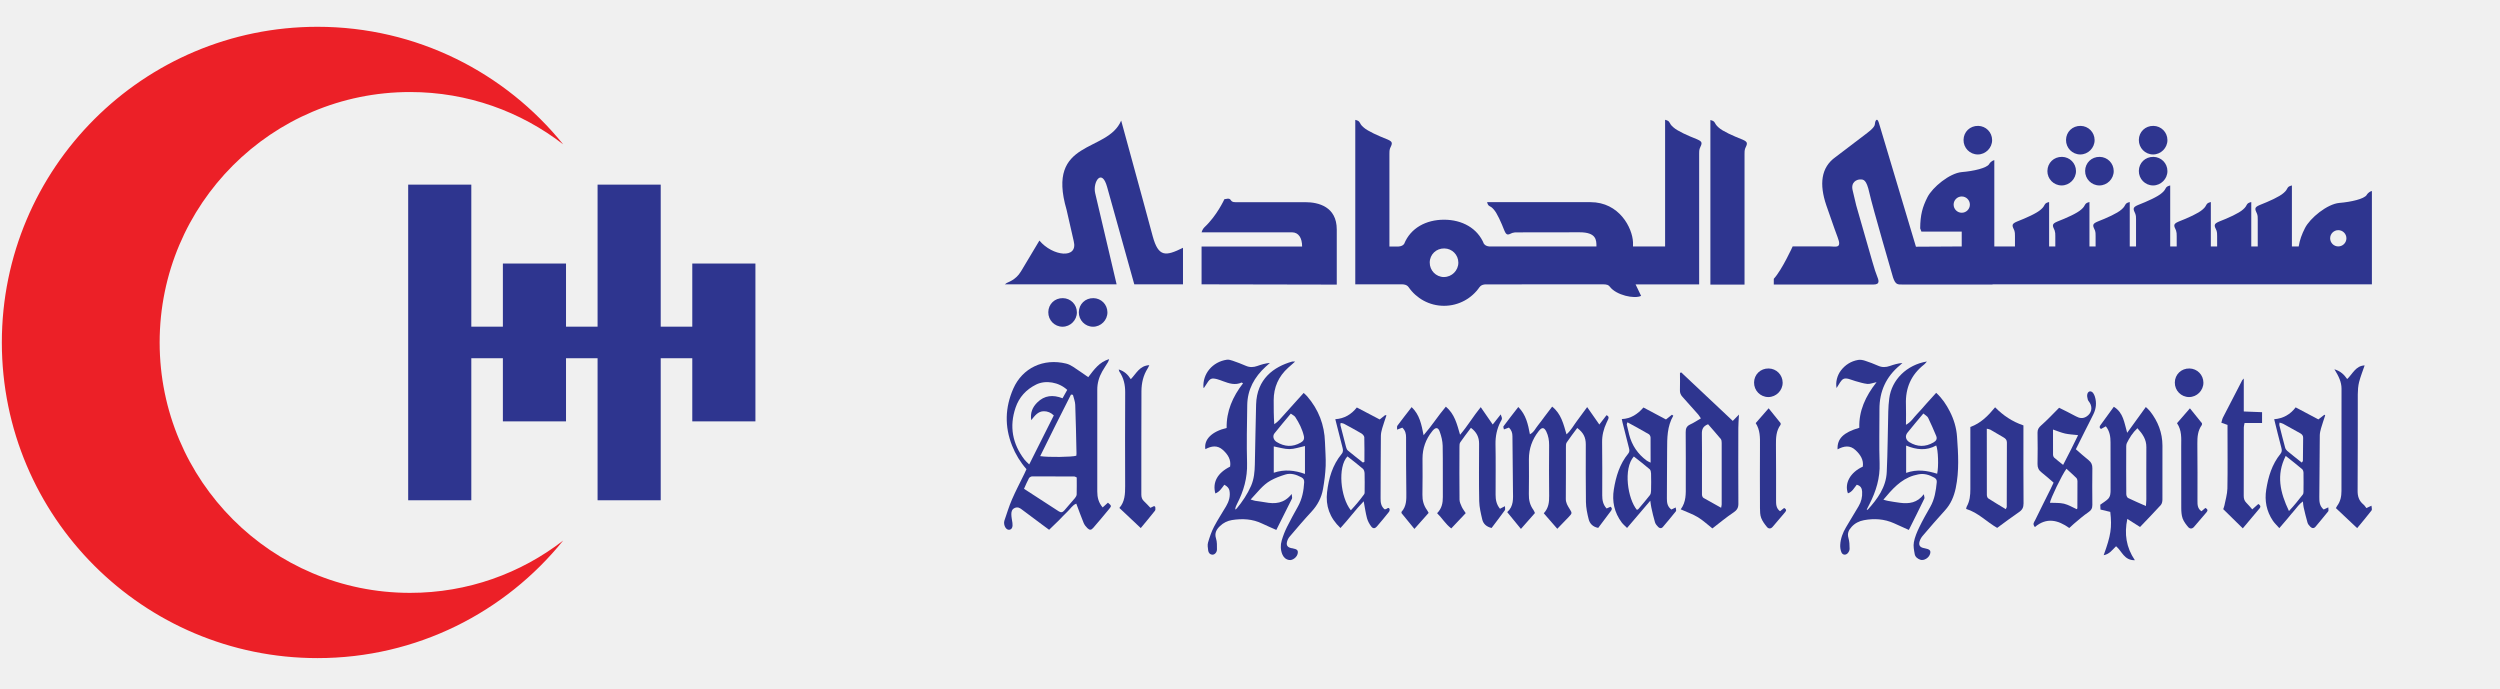
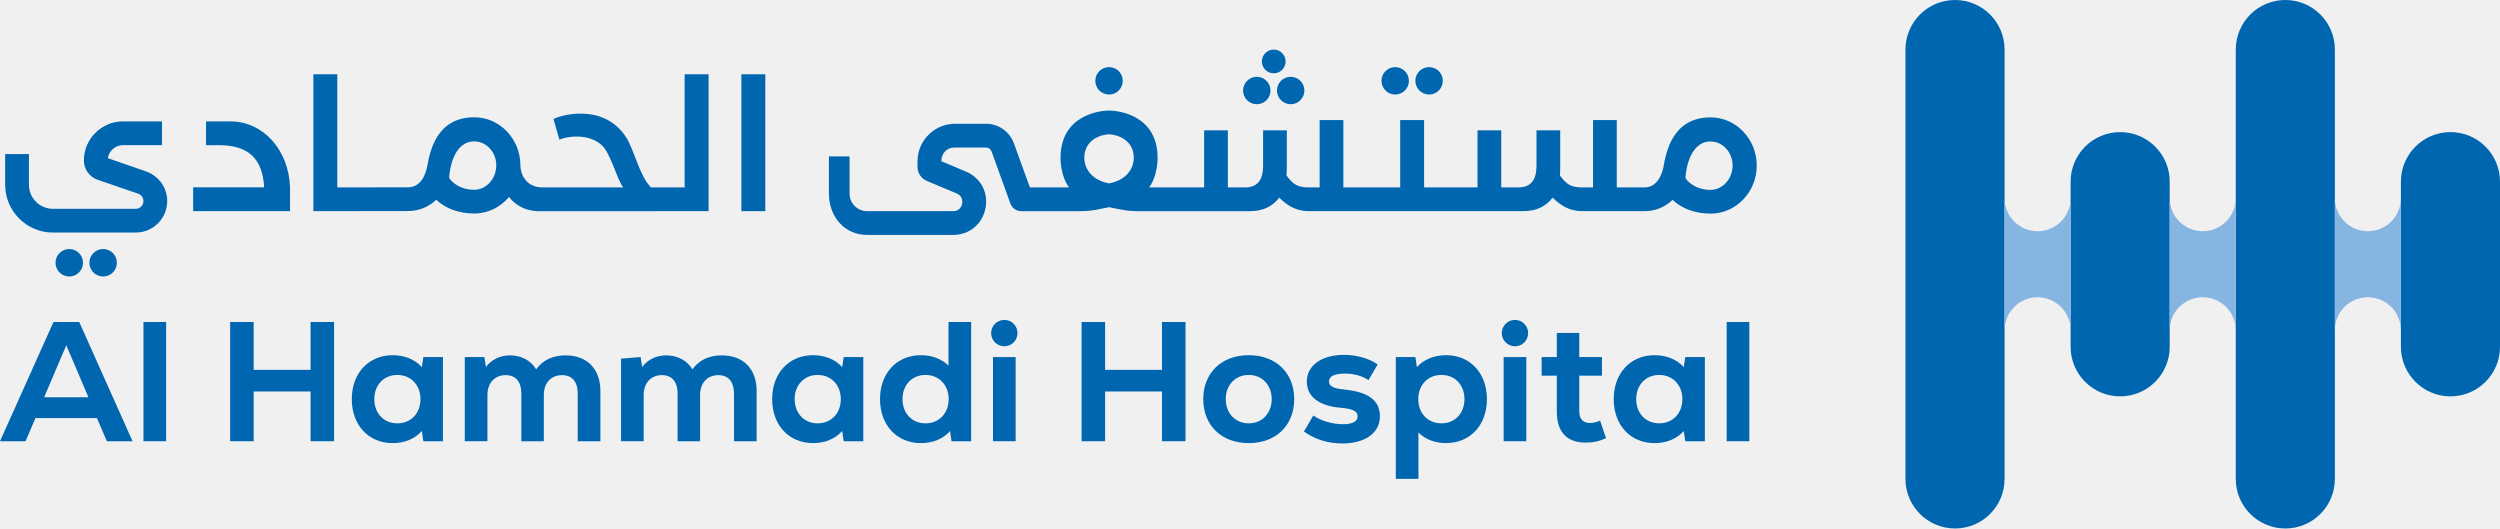
- <svg xmlns="http://www.w3.org/2000/svg" width="396" height="109" viewBox="0 0 396 109" fill="none">
-   <g clip-path="url(#clip0_913_5062)">
-     <path fill-rule="evenodd" clip-rule="evenodd" d="M306.692 62.222C307.656 63.107 308.309 64.108 308.856 65.183C309.495 66.43 309.894 67.755 309.991 69.15C310.186 71.875 310.357 74.604 309.787 77.315C309.509 78.627 309.018 79.827 308.082 80.846C306.868 82.167 305.7 83.539 304.532 84.901C304.324 85.151 304.148 85.467 304.055 85.777C303.893 86.379 304.124 86.695 304.755 86.824C304.782 86.829 304.815 86.834 304.843 86.838C305.663 86.996 305.867 87.195 305.737 87.696C305.566 88.363 304.75 88.863 304.171 88.659C303.726 88.502 303.369 88.205 303.29 87.77C303.179 87.144 303.04 86.481 303.161 85.874C303.309 85.073 303.643 84.29 303.999 83.548C304.532 82.436 305.139 81.361 305.756 80.29C306.446 79.076 306.65 77.751 306.78 76.402C306.817 76.05 306.687 75.818 306.381 75.647C305.593 75.216 304.769 74.952 303.856 75.142C303.61 75.193 303.364 75.248 303.128 75.318C301.038 75.953 299.717 77.501 298.327 79.15C298.638 79.234 298.832 79.303 299.032 79.336C299.68 79.447 300.329 79.567 300.987 79.646C302.382 79.817 303.693 79.678 304.736 78.284C304.783 78.631 304.884 78.844 304.815 78.979C304.027 80.615 303.207 82.237 302.359 83.942C301.539 83.571 300.779 83.228 300.014 82.885C298.475 82.195 296.872 82.093 295.236 82.399C294.481 82.538 293.809 82.885 293.294 83.455C292.84 83.951 292.576 84.484 292.794 85.212C292.956 85.763 292.975 86.361 292.979 86.94C292.979 87.177 292.836 87.469 292.66 87.649C292.317 87.987 291.849 87.909 291.673 87.464C291.529 87.107 291.469 86.685 291.492 86.305C291.547 85.309 291.895 84.387 292.405 83.525C293.067 82.413 293.73 81.296 294.402 80.184C294.828 79.475 295.009 78.719 294.963 77.894C294.935 77.352 294.745 76.949 294.11 76.782C293.702 77.269 293.41 77.913 292.711 78.145C292.131 76.555 293.081 74.822 295.069 73.914C295.222 72.843 294.699 72.032 293.92 71.305C293.026 70.457 292.057 70.651 291.07 71.18C290.991 69.479 291.992 68.501 294.513 67.76C294.434 65.104 295.473 62.782 297.252 60.53C296.603 60.665 296.177 60.859 295.778 60.813C295.13 60.743 294.504 60.53 293.874 60.359C293.508 60.261 293.165 60.099 292.803 60.011C292.145 59.854 291.844 59.993 291.473 60.567C291.293 60.845 291.116 61.128 290.913 61.466C290.732 60.553 291.001 59.469 291.603 58.681C292.289 57.787 293.202 57.208 294.328 57.013C294.675 56.953 295.083 57.027 295.417 57.138C296.131 57.37 296.84 57.643 297.521 57.944C298.137 58.213 298.73 58.19 299.347 57.972C299.982 57.75 300.626 57.555 301.344 57.495C301.21 57.62 301.084 57.745 300.945 57.861C298.744 59.682 297.697 62.013 297.706 64.822C297.715 67.681 297.632 70.535 297.729 73.385C297.817 75.712 297.169 77.806 296.131 79.841C295.978 80.128 295.834 80.42 295.686 80.717C295.778 80.74 295.82 80.763 295.829 80.754C297.4 79.034 298.749 77.167 298.86 74.785C299.008 71.597 299.018 68.404 299.101 65.211C299.12 64.506 299.166 63.797 299.259 63.102C299.639 60.155 302.025 57.787 305.223 57.259C305.037 57.467 304.931 57.629 304.782 57.74C302.711 59.358 301.807 61.476 301.9 64.043C301.937 65.081 301.905 66.119 301.905 67.287C302.725 66.847 303.1 66.161 303.619 65.632C304.143 65.109 304.606 64.525 305.107 63.973C305.617 63.403 306.136 62.838 306.682 62.231M301.932 74.905C303.684 74.28 305.278 74.549 306.845 75.04C307.1 73.951 307.012 71.244 306.696 70.563C305.162 71.421 303.582 71.263 301.932 70.577V74.905ZM304.662 65.498C303.744 66.596 302.92 67.556 302.136 68.543C301.724 69.062 301.863 69.687 302.447 70.04C303.703 70.809 304.972 70.823 306.261 70.086C306.715 69.826 306.891 69.502 306.682 69.025C306.275 68.065 305.872 67.106 305.413 66.175C305.297 65.934 304.982 65.776 304.662 65.498" fill="#2E358F" />
-     <path fill-rule="evenodd" clip-rule="evenodd" d="M205.158 57.263C204.69 57.676 204.37 57.959 204.05 58.246C202.503 59.636 201.752 61.36 201.752 63.404C201.752 64.65 201.752 65.901 201.844 67.199C202.493 66.777 202.924 66.198 203.415 65.67C203.939 65.1 204.449 64.516 204.968 63.941C205.464 63.39 205.96 62.843 206.502 62.24C206.715 62.444 206.905 62.597 207.058 62.778C208.861 64.873 209.797 67.296 209.875 70.035C209.912 71.291 210.033 72.551 209.987 73.807C209.936 75.026 209.778 76.254 209.565 77.459C209.329 78.807 208.717 79.998 207.753 81.037C206.553 82.329 205.408 83.678 204.268 85.017C204.073 85.244 203.93 85.546 203.86 85.833C203.726 86.394 203.958 86.69 204.532 86.82C204.593 86.834 204.657 86.838 204.718 86.848C205.473 86.996 205.644 87.158 205.556 87.668C205.45 88.256 204.75 88.799 204.203 88.706C203.656 88.613 203.313 88.28 203.11 87.788C202.827 87.075 202.813 86.333 203.022 85.62C203.235 84.887 203.517 84.165 203.856 83.479C204.398 82.371 205.01 81.296 205.603 80.216C206.261 79.025 206.506 77.742 206.581 76.412C206.604 76.018 206.479 75.777 206.126 75.596C205.329 75.179 204.486 74.892 203.596 75.165C202.794 75.415 201.993 75.707 201.27 76.115C199.995 76.829 199.171 78.01 198.1 79.123C198.415 79.211 198.605 79.289 198.809 79.326C199.333 79.415 199.87 79.461 200.389 79.563C201.951 79.855 203.397 79.776 204.602 78.247C204.63 78.627 204.713 78.84 204.648 78.984C203.846 80.615 203.026 82.232 202.169 83.942C201.386 83.59 200.64 83.279 199.921 82.932C198.392 82.195 196.789 82.116 195.148 82.376C194.425 82.496 193.772 82.816 193.253 83.321C192.687 83.863 192.344 84.447 192.618 85.295C192.794 85.837 192.766 86.449 192.766 87.033C192.766 87.487 192.4 87.881 192.048 87.862C191.649 87.839 191.422 87.557 191.376 87.204C191.325 86.783 191.237 86.324 191.353 85.939C191.598 85.091 191.89 84.234 192.294 83.451C192.877 82.329 193.582 81.273 194.221 80.179C194.671 79.415 194.912 78.603 194.745 77.709C194.674 77.338 194.404 77.029 193.934 76.782C193.535 77.297 193.197 77.899 192.511 78.163C192.025 76.384 192.859 74.901 194.847 73.914C195.032 72.816 194.499 71.991 193.707 71.272C192.826 70.475 191.886 70.637 190.931 71.152C190.676 69.623 191.927 68.358 194.3 67.787C194.249 65.151 195.259 62.82 196.895 60.72C196.765 60.646 196.701 60.581 196.668 60.595C195.658 61.054 194.708 60.748 193.753 60.391C193.433 60.271 193.109 60.146 192.78 60.058C191.927 59.84 191.668 59.951 191.223 60.66C191.061 60.92 190.885 61.175 190.718 61.429C190.713 61.443 190.662 61.429 190.625 61.425C190.463 59.191 192.08 57.314 194.319 56.981C194.611 56.934 194.94 57.032 195.227 57.129C195.936 57.375 196.645 57.634 197.331 57.94C197.952 58.213 198.536 58.19 199.157 57.972C199.792 57.745 200.436 57.546 201.159 57.486C200.936 57.685 200.709 57.88 200.491 58.079C198.693 59.724 197.6 61.708 197.563 64.15C197.521 67.222 197.447 70.29 197.535 73.358C197.604 75.679 197.002 77.788 195.95 79.813C195.811 80.082 195.686 80.351 195.649 80.712C195.727 80.661 195.834 80.629 195.89 80.555C196.803 79.452 197.59 78.279 198.165 76.968C198.647 75.869 198.74 74.706 198.767 73.543C198.846 70.383 198.874 67.222 198.967 64.062C199.083 60.021 201.761 58.102 204.671 57.273C204.755 57.249 204.847 57.273 205.144 57.273M206.706 75.072V70.651C205.811 70.841 205.023 71.133 204.236 71.138C203.425 71.138 202.604 70.865 201.766 70.712V74.882C203.462 74.312 205.061 74.484 206.706 75.072M204.463 65.517C203.554 66.61 202.688 67.611 201.872 68.649C201.543 69.08 201.719 69.701 202.22 70.007C203.466 70.772 204.732 70.855 206.034 70.109C206.479 69.859 206.641 69.553 206.53 69.057C206.275 67.968 205.774 66.981 205.167 66.054C205.028 65.85 204.755 65.734 204.467 65.517" fill="#2E358F" />
-     <path fill-rule="evenodd" clip-rule="evenodd" d="M237.601 80.582C237.875 80.439 238.065 80.346 238.385 80.179C238.385 80.462 238.459 80.694 238.371 80.819C237.685 81.769 236.971 82.7 236.267 83.632C235.456 83.437 234.955 82.983 234.789 82.283C234.566 81.333 234.33 80.36 234.307 79.391C234.246 76.351 234.283 73.311 234.288 70.271C234.288 69.252 233.903 68.445 232.995 67.769C232.397 68.566 231.832 69.294 231.313 70.054C231.183 70.234 231.179 70.522 231.179 70.758C231.169 73.557 231.155 76.351 231.188 79.141C231.192 79.512 231.369 79.901 231.531 80.258C231.679 80.592 231.915 80.883 232.17 81.282C231.42 82.075 230.683 82.853 229.881 83.701C228.954 83.001 228.426 82.051 227.638 81.291C228.393 80.531 228.551 79.665 228.546 78.71C228.523 76.004 228.57 73.302 228.519 70.605C228.5 69.854 228.31 69.085 228.051 68.371C227.796 67.658 227.406 67.653 226.911 68.242C226.892 68.269 226.869 68.288 226.855 68.316C225.835 69.582 225.326 71.024 225.326 72.639C225.326 74.544 225.358 76.449 225.312 78.349C225.293 79.252 225.502 80.045 226.025 80.777C226.118 80.897 226.178 81.037 226.294 81.245C225.567 82.065 224.839 82.885 224.042 83.78C223.296 82.862 222.619 82.033 221.998 81.277C221.998 81.134 221.984 81.087 222.003 81.073C222.795 80.193 222.777 79.132 222.763 78.047C222.721 75.128 222.721 72.208 222.721 69.294C222.726 68.714 222.615 68.204 222.128 67.741C221.915 67.82 221.669 67.913 221.299 68.056C221.312 67.792 221.252 67.565 221.345 67.435C222.054 66.471 222.805 65.526 223.606 64.488C224.871 65.698 225.159 67.222 225.497 68.941C226.818 67.426 227.791 65.864 229.024 64.414C230.414 65.577 230.78 67.166 231.276 68.867C232.49 67.454 233.366 65.934 234.548 64.493C235.182 65.415 235.776 66.267 236.448 67.241C236.879 66.694 237.254 66.226 237.713 65.642C237.81 65.943 237.917 66.133 237.907 66.305C237.898 66.476 237.768 66.643 237.685 66.805C237.11 67.927 236.869 69.094 236.888 70.359C236.939 73.033 236.902 75.707 236.902 78.376C236.902 79.155 237.031 79.897 237.597 80.587" fill="#2E358F" />
-     <path fill-rule="evenodd" clip-rule="evenodd" d="M254.484 80.545C254.706 80.448 254.919 80.351 255.114 80.267C255.406 80.499 255.336 80.717 255.169 80.934C254.502 81.824 253.835 82.714 253.158 83.618C252.315 83.46 251.819 82.95 251.643 82.237C251.42 81.352 251.226 80.434 251.212 79.526C251.161 76.486 251.193 73.446 251.189 70.406C251.189 69.27 250.813 68.534 249.836 67.792C249.27 68.552 248.691 69.303 248.163 70.091C248.024 70.299 248.042 70.624 248.042 70.892C248.033 73.594 248.056 76.296 248.024 79.002C248.014 79.642 248.311 80.11 248.621 80.606C249.043 81.268 249.038 81.305 248.496 81.875C247.931 82.478 247.342 83.071 246.675 83.761C245.92 82.895 245.238 82.112 244.534 81.301C245.308 80.476 245.401 79.53 245.387 78.52C245.35 75.846 245.368 73.177 245.382 70.503C245.382 69.752 245.266 69.034 244.937 68.358C244.599 67.676 244.251 67.648 243.774 68.237C243.751 68.26 243.732 68.283 243.714 68.311C242.691 69.612 242.18 71.084 242.18 72.728C242.18 74.567 242.212 76.412 242.171 78.256C242.147 79.187 242.337 80.017 242.894 80.772C242.982 80.893 243.028 81.041 243.135 81.263C242.435 82.056 241.721 82.862 240.915 83.78C240.178 82.876 239.487 82.033 238.741 81.12C239.803 80.179 239.668 78.965 239.654 77.765C239.617 74.882 239.585 71.995 239.571 69.108C239.571 68.585 239.432 68.144 239.019 67.727C238.792 67.811 238.547 67.899 238.222 68.019C238.195 67.834 238.083 67.616 238.153 67.528C238.904 66.513 239.682 65.517 240.498 64.469C241.735 65.711 242.041 67.213 242.337 68.788C242.977 68.473 243.204 67.876 243.579 67.421C243.973 66.944 244.326 66.434 244.696 65.943C245.067 65.452 245.438 64.97 245.864 64.409C247.301 65.558 247.648 67.157 248.135 68.802C248.881 68.144 249.279 67.347 249.808 66.657C250.322 65.975 250.827 65.271 251.406 64.483C252.065 65.424 252.658 66.272 253.334 67.245C253.761 66.698 254.122 66.23 254.474 65.767C254.817 65.906 254.854 66.124 254.748 66.383C254.669 66.583 254.567 66.773 254.474 66.967C254.011 67.954 253.756 68.969 253.775 70.077C253.821 72.871 253.793 75.665 253.793 78.46C253.793 79.206 253.909 79.924 254.484 80.541" fill="#2E358F" />
-     <path fill-rule="evenodd" clip-rule="evenodd" d="M274.475 66.666C274.818 66.318 275.087 66.045 275.453 65.665C275.411 66.481 275.351 67.143 275.351 67.801C275.342 71.791 275.332 75.781 275.36 79.771C275.365 80.434 275.147 80.8 274.586 81.175C273.446 81.931 272.399 82.816 271.241 83.701C270.513 83.131 269.79 82.445 268.961 81.935C268.145 81.439 267.218 81.124 266.226 80.68C267.116 79.484 267.033 78.159 267.028 76.842C267.023 74.048 267.047 71.258 267.014 68.469C267.005 67.871 267.167 67.495 267.732 67.231C268.298 66.976 268.817 66.62 269.419 66.272C269.252 66.026 269.132 65.818 268.984 65.642C268.168 64.715 267.343 63.779 266.509 62.866C266.217 62.551 266.083 62.222 266.101 61.791C266.134 60.887 266.106 59.979 266.106 59.071C266.175 59.043 266.236 59.01 266.305 58.987C269.016 61.545 271.736 64.099 274.475 66.675M272.626 80.429C272.677 80.137 272.714 80.017 272.714 79.901C272.719 76.648 272.723 73.395 272.714 70.141C272.714 69.933 272.691 69.678 272.571 69.534C271.908 68.733 271.217 67.954 270.559 67.199C269.748 67.514 269.568 68.01 269.577 68.705C269.614 70.79 269.591 72.876 269.591 74.966V78.094C269.591 78.4 269.563 78.715 269.897 78.905C270.763 79.386 271.625 79.873 272.621 80.429" fill="#2E358F" />
-     <path fill-rule="evenodd" clip-rule="evenodd" d="M338.167 88.738C336.443 88.775 336.132 87.311 335.187 86.523C334.617 87.061 334.154 87.784 333.222 87.941C334.362 84.813 334.552 83.594 334.269 81.083C333.788 80.967 333.282 80.847 332.717 80.712C332.703 80.411 332.685 80.114 332.68 79.948C333.162 79.595 333.588 79.354 333.922 79.021C334.307 78.622 334.316 78.08 334.316 77.547C334.307 75.063 334.316 72.575 334.307 70.091C334.307 69.201 334.2 68.32 333.565 67.528C333.287 67.681 333.037 67.82 332.8 67.95C332.453 67.709 332.597 67.5 332.749 67.292C333.421 66.365 334.093 65.443 334.83 64.432C336.35 65.364 336.475 66.944 336.943 68.557C337.967 67.139 338.899 65.855 339.9 64.469C340.15 64.72 340.387 64.91 340.563 65.137C341.828 66.745 342.527 68.552 342.532 70.591C342.541 73.446 342.541 76.3 342.527 79.155C342.523 79.438 342.453 79.794 342.273 79.994C341.216 81.157 340.118 82.288 338.982 83.474C338.371 83.089 337.722 82.677 336.967 82.195C336.475 84.577 336.781 86.69 338.162 88.738M338.565 67.829C337.782 68.571 337.309 69.359 336.892 70.188C336.818 70.341 336.795 70.545 336.795 70.721C336.786 73.237 336.781 75.754 336.804 78.27C336.804 78.478 336.925 78.798 337.087 78.882C337.972 79.317 338.885 79.697 339.914 80.156C339.937 79.697 339.979 79.401 339.979 79.104C339.979 76.342 339.965 73.58 339.983 70.818C339.997 69.618 339.395 68.737 338.565 67.829Z" fill="#2E358F" />
-     <path fill-rule="evenodd" clip-rule="evenodd" d="M316.354 83.618C314.658 82.644 313.346 81.194 311.437 80.615C311.47 80.466 311.47 80.341 311.53 80.244C312.016 79.382 312.104 78.446 312.104 77.487C312.104 74.544 312.104 71.601 312.104 68.654V67.634C313.773 67.032 314.917 65.859 316.025 64.516C317.304 65.818 318.764 66.791 320.511 67.384V68.246C320.511 72.079 320.497 75.911 320.529 79.743C320.529 80.364 320.344 80.758 319.82 81.111C318.639 81.912 317.503 82.779 316.359 83.613M317.716 80.652C317.8 80.452 317.869 80.374 317.869 80.295C317.879 76.889 317.879 73.487 317.892 70.086C317.892 69.692 317.689 69.474 317.369 69.289C316.664 68.89 315.974 68.464 315.274 68.061C315.131 67.982 314.95 67.968 314.709 67.908C314.709 71.453 314.709 74.915 314.718 78.376C314.718 78.571 314.792 78.849 314.936 78.942C315.835 79.526 316.762 80.072 317.721 80.652" fill="#2E358F" />
-     <path fill-rule="evenodd" clip-rule="evenodd" d="M322.323 83.478C321.901 82.983 322.216 82.7 322.35 82.427C323.157 80.763 323.991 79.113 324.816 77.454C324.96 77.153 325.103 76.847 325.289 76.453C324.654 75.906 324.042 75.341 323.389 74.836C322.925 74.479 322.735 74.076 322.744 73.501C322.777 71.842 322.772 70.183 322.744 68.529C322.74 68.019 322.939 67.718 323.328 67.375C324.283 66.541 325.145 65.609 326.164 64.59C326.957 64.988 327.898 65.438 328.82 65.943C329.39 66.253 329.913 66.346 330.493 65.985C331.267 65.498 331.498 64.632 331.039 63.834C330.933 63.649 330.757 63.482 330.706 63.288C330.632 63 330.558 62.681 330.636 62.412C330.771 61.916 331.243 61.851 331.554 62.259C331.679 62.421 331.767 62.634 331.832 62.833C332.124 63.788 332.031 64.719 331.596 65.609C331.155 66.522 330.678 67.426 330.224 68.334C329.765 69.242 329.316 70.151 328.815 71.161C329.487 71.74 330.145 72.347 330.85 72.903C331.28 73.246 331.438 73.631 331.429 74.173C331.406 76.106 331.406 78.043 331.429 79.975C331.438 80.531 331.239 80.842 330.766 81.161C329.969 81.694 329.251 82.352 328.509 82.964C328.268 83.163 328.055 83.376 327.772 83.636C326.002 82.371 324.19 81.907 322.327 83.483M328.954 80.656C328.996 80.591 329.056 80.55 329.056 80.503C329.065 79.062 329.079 77.626 329.07 76.189C329.07 76.022 329 75.809 328.88 75.693C328.38 75.202 327.856 74.734 327.328 74.252C326.595 75.234 324.77 79.048 324.709 79.637C325.451 79.678 326.225 79.618 326.934 79.785C327.638 79.957 328.282 80.355 328.954 80.656M329.172 68.927C328.384 68.835 327.731 68.811 327.105 68.672C326.489 68.533 325.905 68.283 325.196 68.037C325.196 69.442 325.187 70.725 325.2 72.004C325.2 72.171 325.275 72.389 325.395 72.496C325.817 72.876 326.28 73.219 326.799 73.64C327.643 72.004 328.426 70.498 329.172 68.927" fill="#2E358F" />
-     <path fill-rule="evenodd" clip-rule="evenodd" d="M212.332 83.641C210.603 82.005 209.954 80.1 210.209 77.95C210.464 75.767 211.062 73.663 212.517 71.903C212.795 71.569 212.744 71.244 212.647 70.869C212.262 69.414 211.905 67.95 211.511 66.402C212.934 66.304 214.032 65.665 214.922 64.543C216.145 65.188 217.35 65.818 218.546 66.444C218.856 66.193 219.111 65.975 219.385 65.772C219.417 65.744 219.496 65.772 219.616 65.785C219.385 66.485 219.139 67.166 218.935 67.866C218.824 68.246 218.736 68.645 218.731 69.034C218.699 72.32 218.694 75.605 218.685 78.891C218.68 79.544 218.727 80.184 219.32 80.675C219.385 80.666 219.482 80.675 219.556 80.633C219.741 80.55 219.936 80.304 220.098 80.605C220.159 80.717 220.103 80.962 220.015 81.078C219.399 81.852 218.768 82.621 218.12 83.367C217.791 83.752 217.489 83.775 217.188 83.377C216.901 82.992 216.655 82.538 216.53 82.074C216.312 81.254 216.196 80.401 216.011 79.405C214.681 80.763 213.638 82.237 212.327 83.641M213.434 72.296C211.868 73.965 212.313 78.752 213.972 80.832C214.741 80.017 215.441 79.169 216.085 78.284C216.182 78.154 216.155 77.927 216.159 77.746C216.164 76.829 216.182 75.906 216.15 74.993C216.141 74.743 216.062 74.414 215.891 74.261C215.098 73.575 214.259 72.941 213.439 72.296M215.881 73.265C215.965 73.233 216.043 73.195 216.122 73.163C216.122 71.861 216.145 70.559 216.104 69.256C216.094 69.048 215.844 68.774 215.636 68.649C214.727 68.112 213.796 67.616 212.864 67.111C212.725 67.037 212.545 67.037 212.359 66.995C212.341 67.162 212.304 67.259 212.322 67.338C212.614 68.492 212.901 69.65 213.212 70.804C213.268 71.003 213.351 71.235 213.499 71.36C214.282 72.009 215.089 72.635 215.881 73.265Z" fill="#2E358F" />
-     <path fill-rule="evenodd" clip-rule="evenodd" d="M368.062 80.712C368.284 80.605 368.474 80.522 368.803 80.364C368.803 80.638 368.877 80.874 368.794 80.99C368.14 81.815 367.455 82.612 366.787 83.423C366.523 83.738 366.227 83.696 365.976 83.455C365.782 83.27 365.578 83.029 365.508 82.779C365.276 81.986 365.087 81.185 364.901 80.378C364.836 80.119 364.827 79.85 364.781 79.428C364.164 79.85 363.854 80.374 363.46 80.809C363.066 81.249 362.705 81.713 362.325 82.162C361.926 82.626 361.523 83.094 361.046 83.655C360.656 83.214 360.295 82.881 360.026 82.487C359.02 80.985 358.691 79.336 358.969 77.565C359.294 75.508 359.878 73.552 361.226 71.888C361.477 71.583 361.463 71.3 361.375 70.948C360.981 69.465 360.619 67.973 360.23 66.406C361.653 66.286 362.783 65.656 363.631 64.525C364.883 65.192 366.064 65.818 367.232 66.434C367.584 66.161 367.881 65.929 368.182 65.693C368.228 65.725 368.266 65.758 368.312 65.79C368.089 66.481 367.848 67.166 367.645 67.866C367.547 68.214 367.464 68.584 367.455 68.946C367.422 72.199 367.394 75.448 367.38 78.701C367.376 79.405 367.38 80.123 368.071 80.712M362.57 80.948C363.451 80.026 364.104 79.178 364.757 78.344C364.846 78.233 364.873 78.057 364.873 77.908C364.883 76.898 364.892 75.892 364.873 74.882C364.869 74.688 364.795 74.428 364.656 74.312C363.84 73.617 362.987 72.959 362.056 72.213C360.522 75.248 361.171 78.001 362.57 80.948ZM364.6 73.274C364.716 73.107 364.781 73.061 364.781 73.01C364.795 71.787 364.799 70.563 364.818 69.34C364.822 68.983 364.637 68.784 364.336 68.617C363.432 68.126 362.542 67.616 361.643 67.125C361.486 67.041 361.305 67.013 361.083 66.939C361.064 67.12 361.018 67.245 361.05 67.352C361.347 68.538 361.643 69.729 361.968 70.911C362.019 71.105 362.158 71.305 362.311 71.434C363.047 72.051 363.807 72.635 364.6 73.269" fill="#2E358F" />
-     <path fill-rule="evenodd" clip-rule="evenodd" d="M265.049 65.846C264.072 67.537 264.076 69.377 264.072 71.221C264.072 73.798 264.03 76.379 264.035 78.956C264.035 79.6 264.104 80.249 264.748 80.707C264.934 80.619 265.119 80.531 265.429 80.383C265.453 80.629 265.555 80.87 265.471 80.972C264.799 81.82 264.099 82.649 263.4 83.474C263.168 83.747 262.871 83.692 262.658 83.474C262.445 83.256 262.227 82.997 262.148 82.723C261.917 81.963 261.745 81.185 261.574 80.406C261.504 80.119 261.481 79.827 261.407 79.312C260.114 80.832 258.96 82.186 257.727 83.627C257.412 83.307 257.102 83.061 256.875 82.756C255.707 81.185 255.322 79.419 255.633 77.519C255.966 75.466 256.555 73.501 257.917 71.842C258.145 71.564 258.112 71.295 258.033 70.985C257.676 69.618 257.343 68.246 256.995 66.874C256.958 66.735 256.935 66.587 256.893 66.383C258.348 66.314 259.405 65.591 260.323 64.548C261.532 65.188 262.709 65.813 263.891 66.444C264.225 66.175 264.53 65.934 264.832 65.693C264.901 65.744 264.975 65.799 265.049 65.846M258.803 72.301C257.083 74.238 257.843 79.039 259.28 80.758C259.354 80.721 259.461 80.703 259.512 80.642C260.133 79.91 260.758 79.187 261.342 78.432C261.481 78.26 261.523 77.978 261.527 77.742C261.551 76.824 261.551 75.906 261.527 74.993C261.518 74.762 261.463 74.456 261.31 74.326C260.494 73.626 259.641 72.968 258.803 72.306M257.792 66.884C257.714 67.125 257.667 67.185 257.681 67.24C257.802 67.778 257.922 68.32 258.061 68.853C258.494 70.537 259.414 71.903 260.823 72.95C260.976 73.066 261.166 73.135 261.458 73.283C261.458 71.865 261.467 70.582 261.449 69.303C261.444 69.117 261.324 68.862 261.171 68.774C260.077 68.135 258.956 67.532 257.788 66.888" fill="#2E358F" />
-     <path fill-rule="evenodd" clip-rule="evenodd" d="M369.767 58.491C370.759 58.797 371.305 59.335 371.792 60.044C372.673 59.21 373.141 57.94 374.559 57.88C374.244 58.816 373.896 59.659 373.678 60.53C373.525 61.151 373.479 61.805 373.474 62.444C373.46 67.537 373.493 72.635 373.446 77.732C373.437 78.641 373.669 79.331 374.364 79.91C374.554 80.063 374.684 80.29 374.832 80.476C375.129 80.341 375.314 80.253 375.643 80.105C375.652 80.397 375.768 80.707 375.657 80.851C374.925 81.801 374.142 82.723 373.372 83.655C372.246 82.598 371.157 81.569 370.003 80.48C370.031 80.429 370.11 80.267 370.207 80.128C370.731 79.424 370.888 78.622 370.888 77.779C370.898 72.375 370.888 66.972 370.898 61.573C370.898 60.489 370.434 59.566 369.772 58.496" fill="#2E358F" />
-     <path fill-rule="evenodd" clip-rule="evenodd" d="M177.205 58.519C178.085 58.792 178.646 59.321 179.119 60.062C180.004 59.154 180.509 57.921 182.052 57.843C181.936 58.074 181.881 58.222 181.788 58.362C181.083 59.465 180.815 60.697 180.805 61.962C180.778 67.421 180.796 72.88 180.787 78.339C180.787 78.766 180.893 79.109 181.218 79.405C181.561 79.716 181.862 80.068 182.223 80.439C182.423 80.341 182.608 80.253 182.817 80.156C182.872 80.207 182.993 80.258 182.997 80.323C183.011 80.517 183.053 80.768 182.946 80.897C182.205 81.843 181.426 82.76 180.694 83.645C179.55 82.566 178.451 81.532 177.307 80.457C178.169 79.498 178.229 78.265 178.224 76.991C178.206 72.051 178.201 67.115 178.229 62.175C178.238 60.971 178.002 59.868 177.311 58.862C177.265 58.797 177.265 58.705 177.209 58.524" fill="#2E358F" />
-     <path fill-rule="evenodd" clip-rule="evenodd" d="M356.759 80.684C357.125 80.355 357.417 80.096 357.718 79.832C358.019 80.017 358.154 80.225 357.927 80.513C357.037 81.579 356.143 82.64 355.258 83.692C354.21 82.663 353.218 81.69 352.157 80.647C352.194 80.536 352.296 80.318 352.343 80.087C352.519 79.188 352.797 78.284 352.82 77.385C352.876 74.349 352.839 71.309 352.839 68.269V67.305C352.523 67.194 352.241 67.092 351.861 66.958C351.949 66.68 351.99 66.383 352.125 66.119C353.135 64.145 354.159 62.176 355.179 60.206C355.207 60.155 355.262 60.118 355.415 59.956V65.178C356.43 65.216 357.348 65.253 358.311 65.29V67H355.54C355.489 67.292 355.42 67.491 355.42 67.69C355.41 71.314 355.42 74.933 355.406 78.557C355.406 78.984 355.512 79.331 355.818 79.637C356.143 79.957 356.43 80.314 356.759 80.684" fill="#2E358F" />
-     <path fill-rule="evenodd" clip-rule="evenodd" d="M344.84 67.032C345.554 66.216 346.179 65.494 346.884 64.678C347.565 65.526 348.2 66.314 348.793 67.046C348.784 67.194 348.802 67.269 348.774 67.31C348.121 68.214 348.051 69.219 348.061 70.29C348.102 73.297 348.075 76.31 348.079 79.317C348.079 79.929 348.07 80.55 348.714 80.981C348.932 80.796 349.14 80.619 349.335 80.453C349.692 80.647 349.757 80.86 349.516 81.138C348.849 81.912 348.186 82.691 347.523 83.469C347.231 83.808 346.865 83.775 346.619 83.497C346.267 83.085 345.915 82.626 345.73 82.126C345.549 81.62 345.517 81.041 345.512 80.494C345.493 77.209 345.498 73.923 345.503 70.638C345.512 69.409 345.614 68.177 344.84 67.037" fill="#2E358F" />
-     <path fill-rule="evenodd" clip-rule="evenodd" d="M281.959 80.976C282.182 80.8 282.39 80.633 282.608 80.462C282.919 80.633 283.03 80.823 282.775 81.115C282.108 81.894 281.45 82.668 280.787 83.451C280.495 83.798 280.134 83.771 279.897 83.488C279.531 83.048 279.17 82.561 278.97 82.037C278.79 81.565 278.785 81.013 278.78 80.494C278.766 77.148 278.762 73.803 278.78 70.461C278.79 69.289 278.813 68.13 278.104 67.018C278.766 66.263 279.415 65.517 280.152 64.673C280.829 65.517 281.464 66.3 282.052 67.032C282.047 67.171 282.071 67.25 282.038 67.292C281.338 68.246 281.301 69.326 281.311 70.448C281.352 73.367 281.32 76.282 281.329 79.197C281.329 79.836 281.311 80.494 281.955 80.976" fill="#2E358F" />
-     <path fill-rule="evenodd" clip-rule="evenodd" d="M311.025 22.164C311.039 20.885 312.049 19.917 313.342 19.94C314.57 19.963 315.543 20.945 315.552 22.178C315.566 23.425 314.514 24.477 313.272 24.467C312.012 24.458 311.006 23.429 311.025 22.16" fill="#2E358F" />
-     <path fill-rule="evenodd" clip-rule="evenodd" d="M172.381 59.738C173.312 58.524 174.137 57.342 175.685 56.883C175.624 57.05 175.597 57.217 175.513 57.347C175.212 57.852 174.874 58.334 174.586 58.843C174.081 59.743 173.803 60.697 173.808 61.74C173.817 67.111 173.817 72.486 173.808 77.857C173.808 78.77 174.002 79.605 174.661 80.378C174.966 80.105 175.231 79.864 175.499 79.623C176.069 80.119 176.092 80.133 175.699 80.61C174.874 81.62 174.035 82.612 173.182 83.599C172.844 83.988 172.612 84.007 172.242 83.655C172.005 83.428 171.783 83.14 171.653 82.839C171.245 81.852 170.884 80.837 170.485 79.776C169.887 79.994 169.554 80.605 169.072 81.05C168.594 81.495 168.168 81.982 167.705 82.441C167.223 82.922 166.727 83.386 166.18 83.919C165.782 83.627 165.383 83.335 164.994 83.043C163.942 82.26 162.894 81.481 161.847 80.694C161.509 80.434 161.189 80.263 160.735 80.462C160.272 80.666 160.197 81.064 160.197 81.454C160.197 81.908 160.304 82.366 160.369 82.821C160.452 83.437 160.304 83.817 159.938 83.905C159.544 83.993 159.164 83.622 159.062 83.015C159.034 82.839 159.044 82.64 159.094 82.478C159.484 81.347 159.827 80.193 160.304 79.099C160.888 77.742 161.588 76.435 162.232 75.1C162.352 74.855 162.464 74.604 162.593 74.317C161.615 73.205 160.865 71.967 160.327 70.619C159.104 67.574 159.201 64.534 160.503 61.568C161.954 58.269 165.295 56.717 168.863 57.588C169.253 57.68 169.623 57.875 169.962 58.088C170.74 58.589 171.5 59.14 172.381 59.743M169.049 61.758C167.723 60.526 165.629 60.169 164.127 60.91C162.538 61.694 161.425 62.926 160.869 64.562C159.854 67.537 160.36 70.304 162.287 72.816C162.468 73.052 162.704 73.242 163.029 73.566C164.363 70.902 165.633 68.357 166.922 65.804C166.449 65.345 165.934 65.141 165.355 65.141C164.419 65.141 163.919 65.846 163.349 66.55C163.168 65.373 163.548 64.511 164.289 63.765C165.439 62.611 166.796 62.495 168.307 63.084C168.59 62.579 168.822 62.157 169.049 61.754M170.55 75.628C170.351 75.545 170.267 75.475 170.189 75.475C167.964 75.462 165.74 75.448 163.511 75.457C163.33 75.457 163.066 75.601 162.987 75.749C162.695 76.277 162.468 76.843 162.204 77.426C164.095 78.65 165.897 79.813 167.691 80.985C168.052 81.222 168.312 81.171 168.585 80.856C169.141 80.198 169.725 79.553 170.277 78.891C170.406 78.733 170.536 78.515 170.545 78.325C170.569 77.412 170.555 76.504 170.555 75.624M169.948 62.542C169.85 62.523 169.744 62.509 169.646 62.495C168.006 65.725 166.375 68.96 164.767 72.25C166.041 72.459 169.822 72.403 170.49 72.185C170.499 72.074 170.522 71.958 170.518 71.838C170.462 69.27 170.416 66.698 170.318 64.131C170.3 63.598 170.082 63.075 169.952 62.546" fill="#2E358F" />
-     <path fill-rule="evenodd" clip-rule="evenodd" d="M327.258 22.164C327.272 20.885 328.282 19.917 329.575 19.94C330.799 19.963 331.776 20.945 331.786 22.178C331.8 23.425 330.748 24.477 329.506 24.467C328.245 24.458 327.24 23.429 327.258 22.16" fill="#2E358F" />
-     <path fill-rule="evenodd" clip-rule="evenodd" d="M324.311 27.072C324.325 25.793 325.335 24.824 326.628 24.848C327.856 24.871 328.829 25.853 328.838 27.086C328.848 28.328 327.8 29.384 326.554 29.375C325.293 29.366 324.288 28.337 324.306 27.067" fill="#2E358F" />
-     <path fill-rule="evenodd" clip-rule="evenodd" d="M330.284 27.072C330.298 25.793 331.308 24.824 332.601 24.848C333.825 24.871 334.802 25.853 334.812 27.086C334.826 28.328 333.774 29.384 332.532 29.375C331.276 29.366 330.266 28.337 330.284 27.067" fill="#2E358F" />
-     <path fill-rule="evenodd" clip-rule="evenodd" d="M338.792 22.164C338.806 20.885 339.817 19.917 341.109 19.94C342.337 19.963 343.311 20.945 343.32 22.178C343.334 23.425 342.282 24.477 341.04 24.467C339.779 24.458 338.778 23.429 338.792 22.16" fill="#2E358F" />
-     <path fill-rule="evenodd" clip-rule="evenodd" d="M338.792 27.072C338.806 25.793 339.817 24.824 341.109 24.848C342.337 24.871 343.311 25.853 343.32 27.086C343.334 28.328 342.282 29.384 341.04 29.375C339.779 29.366 338.778 28.337 338.792 27.067" fill="#2E358F" />
-     <path fill-rule="evenodd" clip-rule="evenodd" d="M344.492 60.59C344.506 59.312 345.517 58.343 346.81 58.366C348.038 58.389 349.011 59.372 349.02 60.604C349.034 61.851 347.982 62.903 346.74 62.894C345.479 62.884 344.474 61.856 344.492 60.586" fill="#2E358F" />
-     <path fill-rule="evenodd" clip-rule="evenodd" d="M277.844 60.59C277.858 59.312 278.868 58.343 280.161 58.366C281.389 58.389 282.363 59.372 282.372 60.604C282.386 61.851 281.334 62.903 280.092 62.894C278.831 62.884 277.826 61.856 277.844 60.586" fill="#2E358F" />
-     <path fill-rule="evenodd" clip-rule="evenodd" d="M170.888 49.445C170.902 48.166 171.913 47.198 173.206 47.226C174.434 47.249 175.407 48.231 175.416 49.464C175.43 50.711 174.378 51.763 173.131 51.753C171.876 51.744 170.865 50.715 170.884 49.445" fill="#2E358F" />
-     <path fill-rule="evenodd" clip-rule="evenodd" d="M166.05 49.445C166.064 48.166 167.075 47.198 168.367 47.226C169.596 47.249 170.569 48.231 170.578 49.464C170.592 50.711 169.54 51.763 168.298 51.753C167.037 51.744 166.032 50.715 166.05 49.445" fill="#2E358F" />
-     <path fill-rule="evenodd" clip-rule="evenodd" d="M159.169 45.034C159.285 44.955 159.451 44.83 159.451 44.83C159.632 44.7 160.888 44.39 161.722 42.99C162.556 41.59 164.642 38.106 164.642 38.106C166.713 40.59 170.819 41.09 170.077 38.189C169.294 34.774 168.942 33.212 168.942 33.212C165.656 21.97 175.407 24.291 177.594 19.101C180.273 28.819 182.594 37.443 182.594 37.443C183.507 40.752 184.633 40.613 187.386 39.25V45.038H179.67L175.37 29.625C174.535 26.571 173.071 28.805 173.474 30.584C173.882 32.359 176.871 45.038 176.871 45.038H159.159L159.169 45.034Z" fill="#2E358F" />
-     <path d="M206.256 39.047C206.256 37.712 205.714 36.799 204.639 36.799H190.329C190.329 36.799 190.468 36.28 190.792 35.988C192.766 34.157 193.943 31.553 193.943 31.553L194.499 31.465C195.139 31.465 194.773 32.026 195.686 32.026H206.78C208.828 32.026 211.743 32.735 211.743 36.349V45.08L190.329 45.038V39.047H206.252H206.256Z" fill="#2E358F" />
-     <path d="M64.957 93.91C43.051 93.91 25.288 76.152 25.288 54.242C25.288 32.332 43.051 14.578 64.957 14.578C74.091 14.578 82.502 17.674 89.207 22.864C80.041 11.511 66.018 4.244 50.29 4.244C22.68 4.244 0.292 26.632 0.292 54.246C0.292 81.861 22.68 104.244 50.29 104.244C66.018 104.244 80.041 96.978 89.207 85.624C82.502 90.814 74.095 93.91 64.957 93.91" fill="#EC2027" />
-     <path fill-rule="evenodd" clip-rule="evenodd" d="M109.658 41.744V51.744H104.657V29.245H94.657V51.744H89.657V41.744H79.656V51.744H74.656V29.245H64.656V79.243H74.656V56.744H79.656V66.745H89.657V56.744H94.657V79.243H104.657V56.744H109.658V66.745H119.658V41.744H109.658Z" fill="#2E358F" />
-     <path fill-rule="evenodd" clip-rule="evenodd" d="M268.849 22.076C267.394 21.502 265.721 20.77 265.054 20.158C264.238 19.477 264.683 19.212 263.775 18.981L263.761 18.971H263.752V39.042H258.668V38.37C258.571 36.108 256.509 32.021 251.926 32.021H235.558C235.766 32.86 235.998 32.447 236.605 33.175C237.143 33.764 237.791 35.242 238.297 36.53C238.635 37.323 238.843 37.23 239.548 36.896C239.826 36.808 240.002 36.808 240.326 36.808C240.651 36.808 247.537 36.794 250.206 36.794C252.876 36.794 252.876 38.036 252.876 39.042H235.98C235.98 39.042 235.34 39.047 235.062 38.615V38.643C234.052 36.141 231.6 34.802 228.736 34.802C225.872 34.802 223.44 36.127 222.425 38.615C222.147 39.047 221.502 39.047 221.502 39.047H220.909H220.084V24.384C220.084 24.013 220.084 23.814 220.186 23.499C220.562 22.706 220.668 22.47 219.774 22.086C218.319 21.511 216.646 20.779 215.979 20.167C215.158 19.477 215.626 19.217 214.676 18.985V45.085L214.69 45.043H222.188C222.188 45.043 222.828 45.043 223.111 45.474H223.115C224.343 47.263 226.401 48.44 228.736 48.44C231.072 48.44 233.143 47.258 234.371 45.46V45.479C234.65 45.043 235.294 45.048 235.294 45.048C235.294 45.048 253.103 45.034 253.853 45.034C254.604 45.034 254.817 45.164 255.026 45.451C256.027 46.744 258.858 47.393 259.952 46.869L259.076 45.048H264.924H269.146V24.37C269.146 24.004 269.146 23.8 269.248 23.49C269.623 22.697 269.73 22.456 268.836 22.076M228.718 43.885C227.457 43.875 226.456 42.842 226.47 41.577C226.484 40.298 227.499 39.329 228.792 39.352C230.02 39.376 230.993 40.358 231.002 41.591C231.012 42.837 229.964 43.889 228.718 43.88" fill="#2E358F" />
-     <path fill-rule="evenodd" clip-rule="evenodd" d="M270.926 45.076H276.334V38.435V24.407C276.334 24.041 276.334 23.837 276.431 23.527C276.806 22.734 276.913 22.498 276.018 22.113C274.563 21.539 272.89 20.807 272.228 20.195C271.412 19.514 271.857 19.25 270.949 19.018L270.939 19.009C270.939 19.009 270.93 19.009 270.926 19.009V45.076V45.076Z" fill="#2E358F" />
-     <path d="M375.689 30.26H375.68C375.166 30.39 374.892 30.849 374.869 30.904C374.447 31.507 372.483 31.98 370.559 32.142C368.618 32.309 365.907 34.551 365.11 36.123C364.6 37.123 364.285 37.99 364.113 39.037H363.038V29.37L363.024 29.375L363.01 29.38C362.102 29.611 362.547 29.876 361.736 30.557C361.073 31.164 359.4 31.901 357.941 32.475C357.046 32.855 357.153 33.096 357.524 33.889C357.626 34.204 357.626 34.403 357.626 34.769V39.037H356.601V32.003L356.583 32.007H356.574C355.665 32.239 356.11 32.503 355.295 33.184C354.632 33.791 352.959 34.528 351.504 35.098C350.609 35.478 350.711 35.719 351.091 36.512C351.189 36.827 351.193 37.026 351.193 37.397V39.037H350.197V32.003L350.183 32.007H350.174C349.266 32.239 349.71 32.503 348.895 33.184C348.232 33.791 346.559 34.528 345.099 35.098C344.205 35.478 344.307 35.719 344.687 36.512C344.784 36.827 344.789 37.026 344.789 37.397V39.037H343.76V29.37L343.746 29.375L343.737 29.38C342.829 29.611 343.274 29.876 342.458 30.557C341.795 31.164 340.118 31.901 338.663 32.475C337.768 32.855 337.875 33.096 338.246 33.889C338.348 34.204 338.348 34.403 338.348 34.769V39.037H337.351V32.003L337.337 32.007H337.328C336.42 32.239 336.865 32.503 336.049 33.184C335.386 33.791 333.713 34.528 332.258 35.098C331.364 35.478 331.47 35.719 331.846 36.512C331.943 36.827 331.943 37.026 331.943 37.397V39.037H330.97V32.003L330.956 32.007H330.947C330.039 32.239 330.483 32.503 329.668 33.184C329.005 33.791 327.328 34.528 325.872 35.098C324.978 35.478 325.085 35.719 325.46 36.512C325.557 36.827 325.562 37.026 325.562 37.397V39.037H324.58V32.003L324.566 32.007H324.552C323.643 32.239 324.088 32.503 323.277 33.184C322.615 33.791 320.937 34.528 319.482 35.098C318.588 35.478 318.694 35.719 319.07 36.512C319.167 36.827 319.171 37.026 319.171 37.397V39.037H315.9V25.367L315.886 25.371H315.877C315.362 25.506 315.089 25.96 315.066 26.02C314.644 26.622 312.684 27.095 310.756 27.257C308.814 27.424 306.103 29.667 305.306 31.238C304.514 32.809 304.175 34.028 304.157 36.178L304.352 36.683H310.737V39.037L303.485 39.079L297.609 19.44C297.294 18.434 296.979 19.301 296.979 19.657C296.979 20.014 296.487 20.524 295.774 21.057C295.065 21.59 290.746 24.88 290.746 24.88C288.438 26.516 288.151 29.176 289.291 32.531C290.305 35.52 291.093 37.615 291.093 37.615C291.802 39.427 290.736 39.033 289.912 39.033H283.957C283.957 39.033 282.274 42.745 280.968 44.163V45.071H296.742C297.887 45.071 297.572 44.362 297.294 43.648C296.872 42.559 296.904 42.545 294.022 32.526L293.471 30.2C293.114 28.819 294.143 28.425 294.652 28.425C295.162 28.425 295.639 28.384 296.112 30.557C296.585 32.726 299.861 43.963 299.861 43.963C300.255 45.108 300.607 45.066 301.279 45.066H315.631L315.608 45.034L375.708 45.043V30.242L375.694 30.246M310.742 33.699C310.028 33.699 309.454 33.12 309.454 32.41C309.454 31.701 310.033 31.122 310.742 31.122C311.451 31.122 312.03 31.701 312.03 32.41C312.03 33.12 311.451 33.699 310.742 33.699ZM370.383 39.033C369.67 39.033 369.095 38.458 369.095 37.744C369.095 37.031 369.674 36.456 370.383 36.456C371.092 36.456 371.672 37.031 371.672 37.744C371.672 38.458 371.092 39.033 370.383 39.033Z" fill="#2E358F" />
+ <svg xmlns="http://www.w3.org/2000/svg" id="Layer_2" data-name="Layer 2" viewBox="0 0 1914.24 404.65">
+   <defs>
+     <style>
+       .cls-1 {
+         fill: #0066b0;
+       }
+ 
+       .cls-2 {
+         fill: #86b5e2;
+       }
+     </style>
+   </defs>
+   <g id="Layer_1-2" data-name="Layer 1">
+     <g>
+       <g>
+         <path class="cls-1" d="M1496.95,404.65c-20.95,0-37.94-16.98-37.94-37.94V37.94c0-20.95,16.98-37.94,37.94-37.94s37.94,16.98,37.94,37.94v328.78c0,20.95-16.98,37.94-37.94,37.94Z" />
+         <path class="cls-1" d="M1623.4,303.49c-20.95,0-37.94-16.98-37.94-37.94v-126.45c0-20.95,16.98-37.94,37.94-37.94s37.94,16.98,37.94,37.94v126.45c0,20.95-16.98,37.94-37.94,37.94Z" />
+         <path class="cls-1" d="M1749.86,404.65c-20.95,0-37.94-16.98-37.94-37.94V37.94c0-20.95,16.98-37.94,37.94-37.94s37.94,16.98,37.94,37.94v328.78c0,20.95-16.98,37.94-37.94,37.94Z" />
+         <path class="cls-1" d="M1876.31,303.49c-20.95,0-37.94-16.98-37.94-37.94v-126.45c0-20.95,16.98-37.94,37.94-37.94s37.94,16.98,37.94,37.94v126.45c0,20.95-16.98,37.94-37.94,37.94Z" />
+         <path class="cls-2" d="M1560.2,177.04c-13.97,0-25.3-11.33-25.3-25.3v101.16c0-13.97,11.3-25.3,25.27-25.3s25.3,11.33,25.3,25.3v-101.16c0,13.97-11.3,25.3-25.27,25.3Z" />
+         <path class="cls-2" d="M1686.64,177.04c-13.97,0-25.3-11.33-25.3-25.3v101.16c0-13.97,11.3-25.3,25.27-25.3s25.3,11.33,25.3,25.3v-101.16c0,13.97-11.3,25.3-25.27,25.3Z" />
+         <path class="cls-2" d="M1813.09,177.04c-13.97,0-25.3-11.33-25.3-25.3v101.16c0-13.97,11.3-25.3,25.27-25.3s25.3,11.33,25.3,25.3v-101.16c0,13.97-11.3,25.3-25.27,25.3Z" />
+       </g>
+       <g>
+         <rect class="cls-1" x="567.67" y="56.87" width="18.32" height="104.81" />
+         <path class="cls-1" d="M1345.12,126.72c0-20.31-15.86-36.84-35.35-36.84-28.94,0-33.87,26.17-35.97,37.34-.44,2.36-2.97,15.94-14.24,16.28h-21.61v-51.55h-18.17v51.55h-8.66c-3.98,0-7.17-.69-9.58-2.06-2.41-1.37-4.8-3.76-7.17-7.17.09-.95.16-1.92.21-2.91.05-.99.07-1.96.07-2.91v-28.68h-18.17v27.26c0,5.49-1.14,9.61-3.41,12.35-2.27,2.75-5.78,4.12-10.51,4.12h-13.06v-43.73h-18.17v43.73h-40.89v-51.55h-18.32v51.55h-43.51v-51.55h-18.17v51.55h-8.66c-3.98,0-7.17-.69-9.58-2.06-2.41-1.37-4.81-3.76-7.17-7.17.09-.95.16-1.92.21-2.91.05-.99.07-1.96.07-2.91v-28.68h-18.17v27.26c0,5.49-1.14,9.61-3.41,12.35-2.27,2.75-5.78,4.12-10.51,4.12h-13.06v-43.73h-18.17v43.73h-42.12c4.27-5.62,6.51-14.92,6.51-22.48,0-33.57-31.08-36.37-37.17-36.37s-37.17,2.8-37.17,36.37c0,7.56,2.24,16.86,6.51,22.48h-29.98s-12.24-33.81-12.24-33.81c-3.22-8.92-11.77-14.91-21.26-14.91h-23.77c-15.88,0-28.76,12.88-28.76,28.76v4.21c0,4.75,2.83,9,7.2,10.82l22.77,9.55c4.95,2.07,4.45,6.56,4.19,7.88-.26,1.34-1.55,5.67-6.91,5.67h-65.86c-7.42,0-13.43-6.01-13.43-13.43v-28.49h-15.8v28.49c0,17.47,11.76,31.64,29.22,31.64h65.87c12.37,0,22.32-8.15,24.77-20.29,2.43-12.12-3.6-23.48-15.01-28.25l-18.8-7.89c.05-5.78,4.03-10.46,9.81-10.46h24.51c1.84,0,3.51,1.16,4.14,2.9l14.44,39.95c1.27,3.51,4.61,5.85,8.34,5.85,0,0,45.07,0,45.37,0,9,0,15.45-1.82,21.85-3.06,6.4,1.24,12.85,3.06,21.85,3.06.37,0,85.72,0,85.72,0,5.2,0,9.68-.9,13.42-2.7,3.74-1.8,6.84-4.35,9.3-7.67,3.6,3.6,7.22,6.23,10.86,7.88,3.64,1.66,7.55,2.48,11.71,2.48h164.05c5.2,0,9.68-.9,13.42-2.7,3.74-1.8,6.84-4.35,9.3-7.67,3.6,3.6,7.22,6.23,10.86,7.88,3.64,1.66,7.55,2.48,11.71,2.48h47.65c8.41,0,15.83-3.05,21.64-8.65,6.87,6.67,17.38,10.55,29.08,10.55,19.49,0,35.35-16.53,35.35-36.84ZM849.19,140.45c-15.41-3.03-18.96-13.58-18.96-19.43,0-15.25,14.83-18.19,18.96-18.19s18.96,2.95,18.96,18.19c0,5.85-3.55,16.4-18.96,19.43ZM1309.76,145.39c-12.94,0-19.02-8.24-19.16-9.12,0-3.75,2.44-27.92,19.16-27.92,9.31,0,16.88,8.24,16.88,18.37s-7.57,18.67-16.88,18.67Z" />
+         <path class="cls-1" d="M312.39,161.58c8.41,0,15.83-3.05,21.64-8.65,6.87,6.67,17.38,10.55,29.08,10.55,10.63,0,20.17-4.92,26.66-12.69,2.84,3.81,9.96,10.94,23.49,10.94l129.29-.06V56.87h-18.32v86.63h-25.77c-8.76-8.64-13.07-29.09-18.84-38.08-17.61-27.47-51.47-16.85-55.81-14.27l4.53,15.78c4.66-2.19,21.2-5.37,31.87,3.76,7.28,5.8,11.6,25.58,16.99,32.81h-61.65c-13.53,0-17.08-11.11-17.08-16.86,0-20.31-15.86-36.84-35.35-36.84-28.94,0-33.87,26.17-35.97,37.34-.44,2.36-2.97,15.94-14.24,16.28l-54.64.09V56.87h-18.32v104.81l72.44-.09ZM363.11,108.26c9.31,0,16.88,8.24,16.88,18.37s-7.57,18.67-16.88,18.67c-12.94,0-19.02-8.24-19.16-9.12,0-3.75,2.44-27.92,19.16-27.92Z" />
+         <path class="cls-1" d="M222.09,143.44h-.04c-.79-28.46-20.54-50.5-45.62-50.5h-18.67v18.23h9.7c22.62,0,33.51,10,34.82,32.27h-54.39v18.23h74.19v-18.23Z" />
+         <path class="cls-1" d="M40.96,246.53L0,337.85h19.57l7.57-17.74h47.09l7.57,17.74h19.7l-40.83-91.32h-19.7ZM33.79,304.19l16.96-39.79,16.96,39.79h-33.92Z" />
+         <rect class="cls-1" x="109.85" y="246.53" width="17.35" height="91.32" />
+         <polygon class="cls-1" points="237.8 283.19 194.23 283.19 194.23 246.53 176.23 246.53 176.23 337.85 194.23 337.85 194.23 299.76 237.8 299.76 237.8 337.85 255.8 337.85 255.8 246.53 237.8 246.53 237.8 283.19" />
+         <path class="cls-1" d="M322.99,281.1c-5.22-5.87-13.18-9.13-22.31-9.13-18.52,0-31.31,13.83-31.31,33.66s12.78,33.66,31.31,33.66c9.13,0,16.96-3.26,22.31-9.26l1.17,7.83h15v-64.44h-15l-1.17,7.7ZM304.21,324.15c-10.31,0-17.61-7.7-17.61-18.53s7.31-18.53,17.61-18.53,17.74,7.7,17.74,18.53-7.31,18.53-17.74,18.53Z" />
+         <path class="cls-1" d="M433.1,272.1c-9.91,0-17.48,3.65-22.57,10.7-3.91-6.65-11.22-10.7-20.09-10.7-7.57,0-14.09,3.26-18.39,8.87l-1.17-7.57h-15v64.44h17.35v-35.48c0-9.13,5.61-15.13,13.96-15.13,7.7,0,12,5.09,12,14.22v36.4h17.22v-35.48c0-9.13,5.61-15.13,13.96-15.13,7.7,0,12,5.09,12,14.22v36.4h17.35v-38.35c0-17.09-10.17-27.4-26.61-27.4Z" />
+         <path class="cls-1" d="M552.74,272.1c-9.91,0-17.48,3.65-22.57,10.7-3.91-6.65-11.22-10.7-20.09-10.7-7.57,0-14.09,3.26-18.39,8.87l-1.17-7.57-15,1.21v63.23h17.35v-35.48c0-9.13,5.61-15.13,13.96-15.13,7.7,0,12,5.09,12,14.22v36.4h17.22v-35.48c0-9.13,5.61-15.13,13.96-15.13,7.7,0,12,5.09,12,14.22v36.4h17.35v-38.35c0-17.09-10.17-27.4-26.61-27.4Z" />
+         <path class="cls-1" d="M644.85,281.1c-5.22-5.87-13.18-9.13-22.31-9.13-18.52,0-31.31,13.83-31.31,33.66s12.79,33.66,31.31,33.66c9.13,0,16.96-3.26,22.31-9.26l1.17,7.83h15v-64.44h-15l-1.17,7.7ZM626.07,324.15c-10.31,0-17.61-7.7-17.61-18.53s7.31-18.53,17.61-18.53,17.74,7.7,17.74,18.53-7.31,18.53-17.74,18.53Z" />
+         <path class="cls-1" d="M726.27,279.93c-5.22-5.08-12.65-7.96-21.14-7.96-18.52,0-31.31,13.83-31.31,33.66s12.79,33.66,31.31,33.66c9.26,0,17.09-3.26,22.31-9.26l1.17,7.83h15v-91.32h-17.35v33.4ZM708.65,324.15c-10.31,0-17.61-7.7-17.61-18.53s7.3-18.53,17.61-18.53,17.74,7.7,17.74,18.53-7.3,18.53-17.74,18.53Z" />
+         <rect class="cls-1" x="760.32" y="273.41" width="17.35" height="64.44" />
+         <polygon class="cls-1" points="889.74 283.19 846.17 283.19 846.17 246.53 828.16 246.53 828.16 337.85 846.17 337.85 846.17 299.76 889.74 299.76 889.74 337.85 907.74 337.85 907.74 246.53 889.74 246.53 889.74 283.19" />
+         <path class="cls-1" d="M956.15,271.97c-21.27,0-34.83,13.96-34.83,33.66s13.57,33.66,34.83,33.66,34.83-13.96,34.83-33.66-13.57-33.66-34.83-33.66ZM956.15,324.15c-10.7,0-17.61-8.22-17.61-18.53s6.92-18.53,17.61-18.53,17.61,8.22,17.61,18.53-6.91,18.53-17.61,18.53Z" />
+         <path class="cls-1" d="M1028.82,298.19c-7.96-.78-11.22-2.61-11.22-6.13,0-3.91,4.18-6,12.26-6,6.65,0,12.65,1.57,18,4.96l7.04-12c-6.78-4.56-15.78-7.3-25.83-7.3-17.22,0-28.44,8.22-28.44,20.35s9.91,18.91,26.48,20.22c8.87.78,12.4,2.61,12.4,6.52s-4.05,6-10.96,6c-8.22,0-16.96-2.48-22.96-6.65l-7.17,12.26c8.22,5.87,18.13,9.13,29.35,9.13,17.74,0,28.83-8.22,28.83-20.74s-9.13-18.78-27.79-20.61Z" />
+         <path class="cls-1" d="M1107.23,271.97c-9.13,0-17.09,3.26-22.31,9.13l-1.17-7.7h-15v93.27h17.35v-35.49c5.22,5.22,12.65,8.09,21.13,8.09,18.52,0,31.31-13.83,31.31-33.66s-12.79-33.66-31.31-33.66ZM1103.71,324.15c-10.44,0-17.74-7.7-17.74-18.53s7.31-18.53,17.74-18.53,17.61,7.7,17.61,18.53-7.3,18.53-17.61,18.53Z" />
+         <rect class="cls-1" x="1151.33" y="273.41" width="17.35" height="64.44" />
+         <path class="cls-1" d="M1217.47,323.89c-5.22,0-8.22-3-8.22-8.87v-27.39h17.35v-14.22h-17.35v-18.46h-17.22v18.46h-11.61v14.22h11.61v27.39c0,16.83,8.74,23.87,21.92,23.87,5.74,0,10.44-.92,15.79-3.39l-4.57-13.44c-2.22,1.04-5.22,1.83-7.7,1.83Z" />
+         <path class="cls-1" d="M1289.23,281.1c-5.22-5.87-13.18-9.13-22.31-9.13-18.53,0-31.31,13.83-31.31,33.66s12.78,33.66,31.31,33.66c9.13,0,16.96-3.26,22.31-9.26l1.17,7.83h15v-64.44h-15l-1.17,7.7ZM1270.44,324.15c-10.31,0-17.61-7.7-17.61-18.53s7.31-18.53,17.61-18.53,17.74,7.7,17.74,18.53-7.3,18.53-17.74,18.53Z" />
+         <rect class="cls-1" x="1322.11" y="246.53" width="17.35" height="91.32" />
+         <path class="cls-1" d="M111.82,131.26l-29.26-10.15c.87-5.64,5.76-9.97,11.64-9.97h29.83v-18.2h-29.83c-16.53,0-29.97,13.45-29.97,29.97,0,6.64,4.22,12.57,10.49,14.74l31.13,10.69c2.39.84,3.99,3.09,3.99,5.61,0,3.27-2.66,5.93-5.93,5.93h-63.36c-10.15,0-18.4-8.25-18.4-18.39v-23.54H3.96v23.54c0,20.17,16.41,36.58,36.58,36.58h63.36c13.31.01,24.13-10.81,24.13-24.12,0-10.26-6.52-19.31-16.22-22.69Z" />
+         <path class="cls-1" d="M769,244.95c-5.58,0-10.1,4.52-10.1,10.1s4.52,10.1,10.1,10.1,10.1-4.52,10.1-10.1-4.52-10.1-10.1-10.1Z" />
+         <path class="cls-1" d="M1160,244.95c-5.58,0-10.1,4.52-10.1,10.1s4.52,10.1,10.1,10.1,10.1-4.52,10.1-10.1-4.52-10.1-10.1-10.1Z" />
+         <circle class="cls-1" cx="975.3" cy="47.05" r="9.09" />
+         <circle class="cls-1" cx="988.27" cy="69.31" r="10.5" />
+         <circle class="cls-1" cx="962.32" cy="69.31" r="10.5" />
+         <circle class="cls-1" cx="1094.24" cy="61.88" r="10.5" />
+         <circle class="cls-1" cx="1068.3" cy="61.88" r="10.5" />
+         <circle class="cls-1" cx="849.19" cy="61.88" r="10.5" />
+         <path class="cls-1" d="M89.28,203.25c1.4-7.4-4.96-13.76-12.36-12.36-4.11.78-7.47,4.14-8.25,8.25-1.4,7.4,4.96,13.76,12.36,12.36,4.11-.78,7.47-4.14,8.25-8.25Z" />
+         <path class="cls-1" d="M63.33,203.25c1.4-7.4-4.96-13.76-12.36-12.36-4.11.78-7.47,4.14-8.25,8.25-1.4,7.4,4.96,13.76,12.36,12.36,4.11-.78,7.47-4.14,8.25-8.25Z" />
+       </g>
+     </g>
  </g>
-   <defs>
-     <clipPath id="clip0_913_5062">
-       <rect width="375.416" height="100" fill="white" transform="translate(0.291992 4.24414)" />
-     </clipPath>
-   </defs>
</svg>
